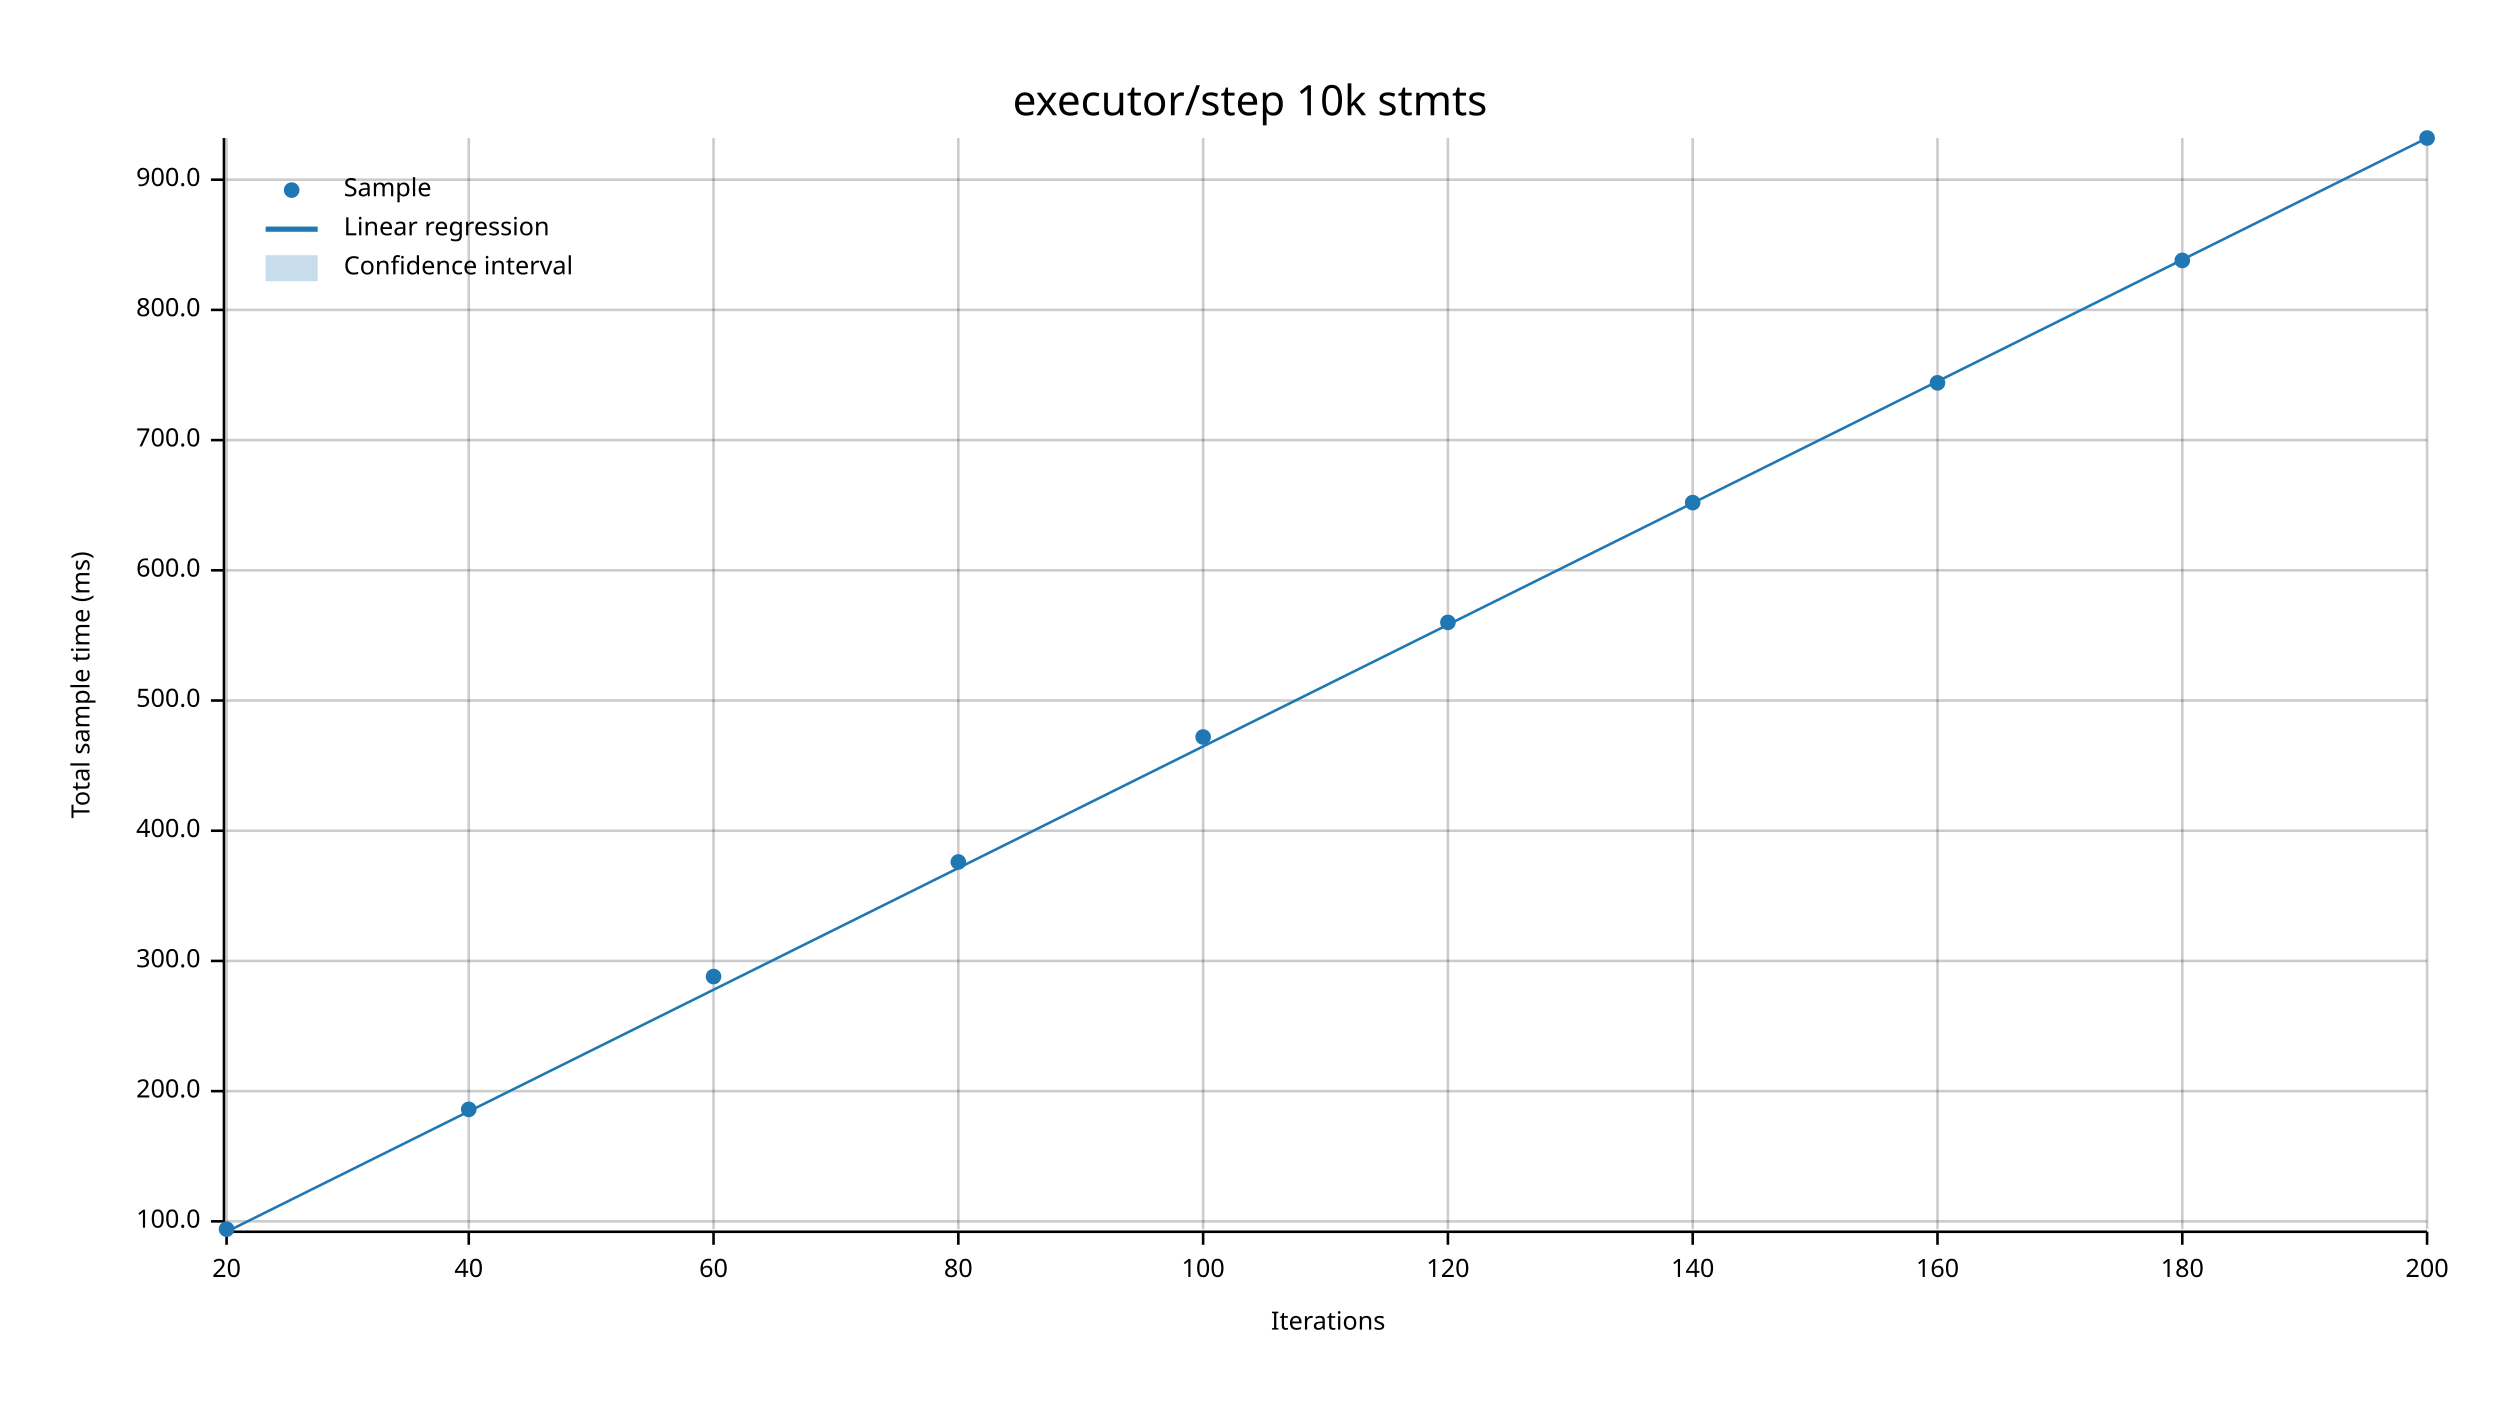
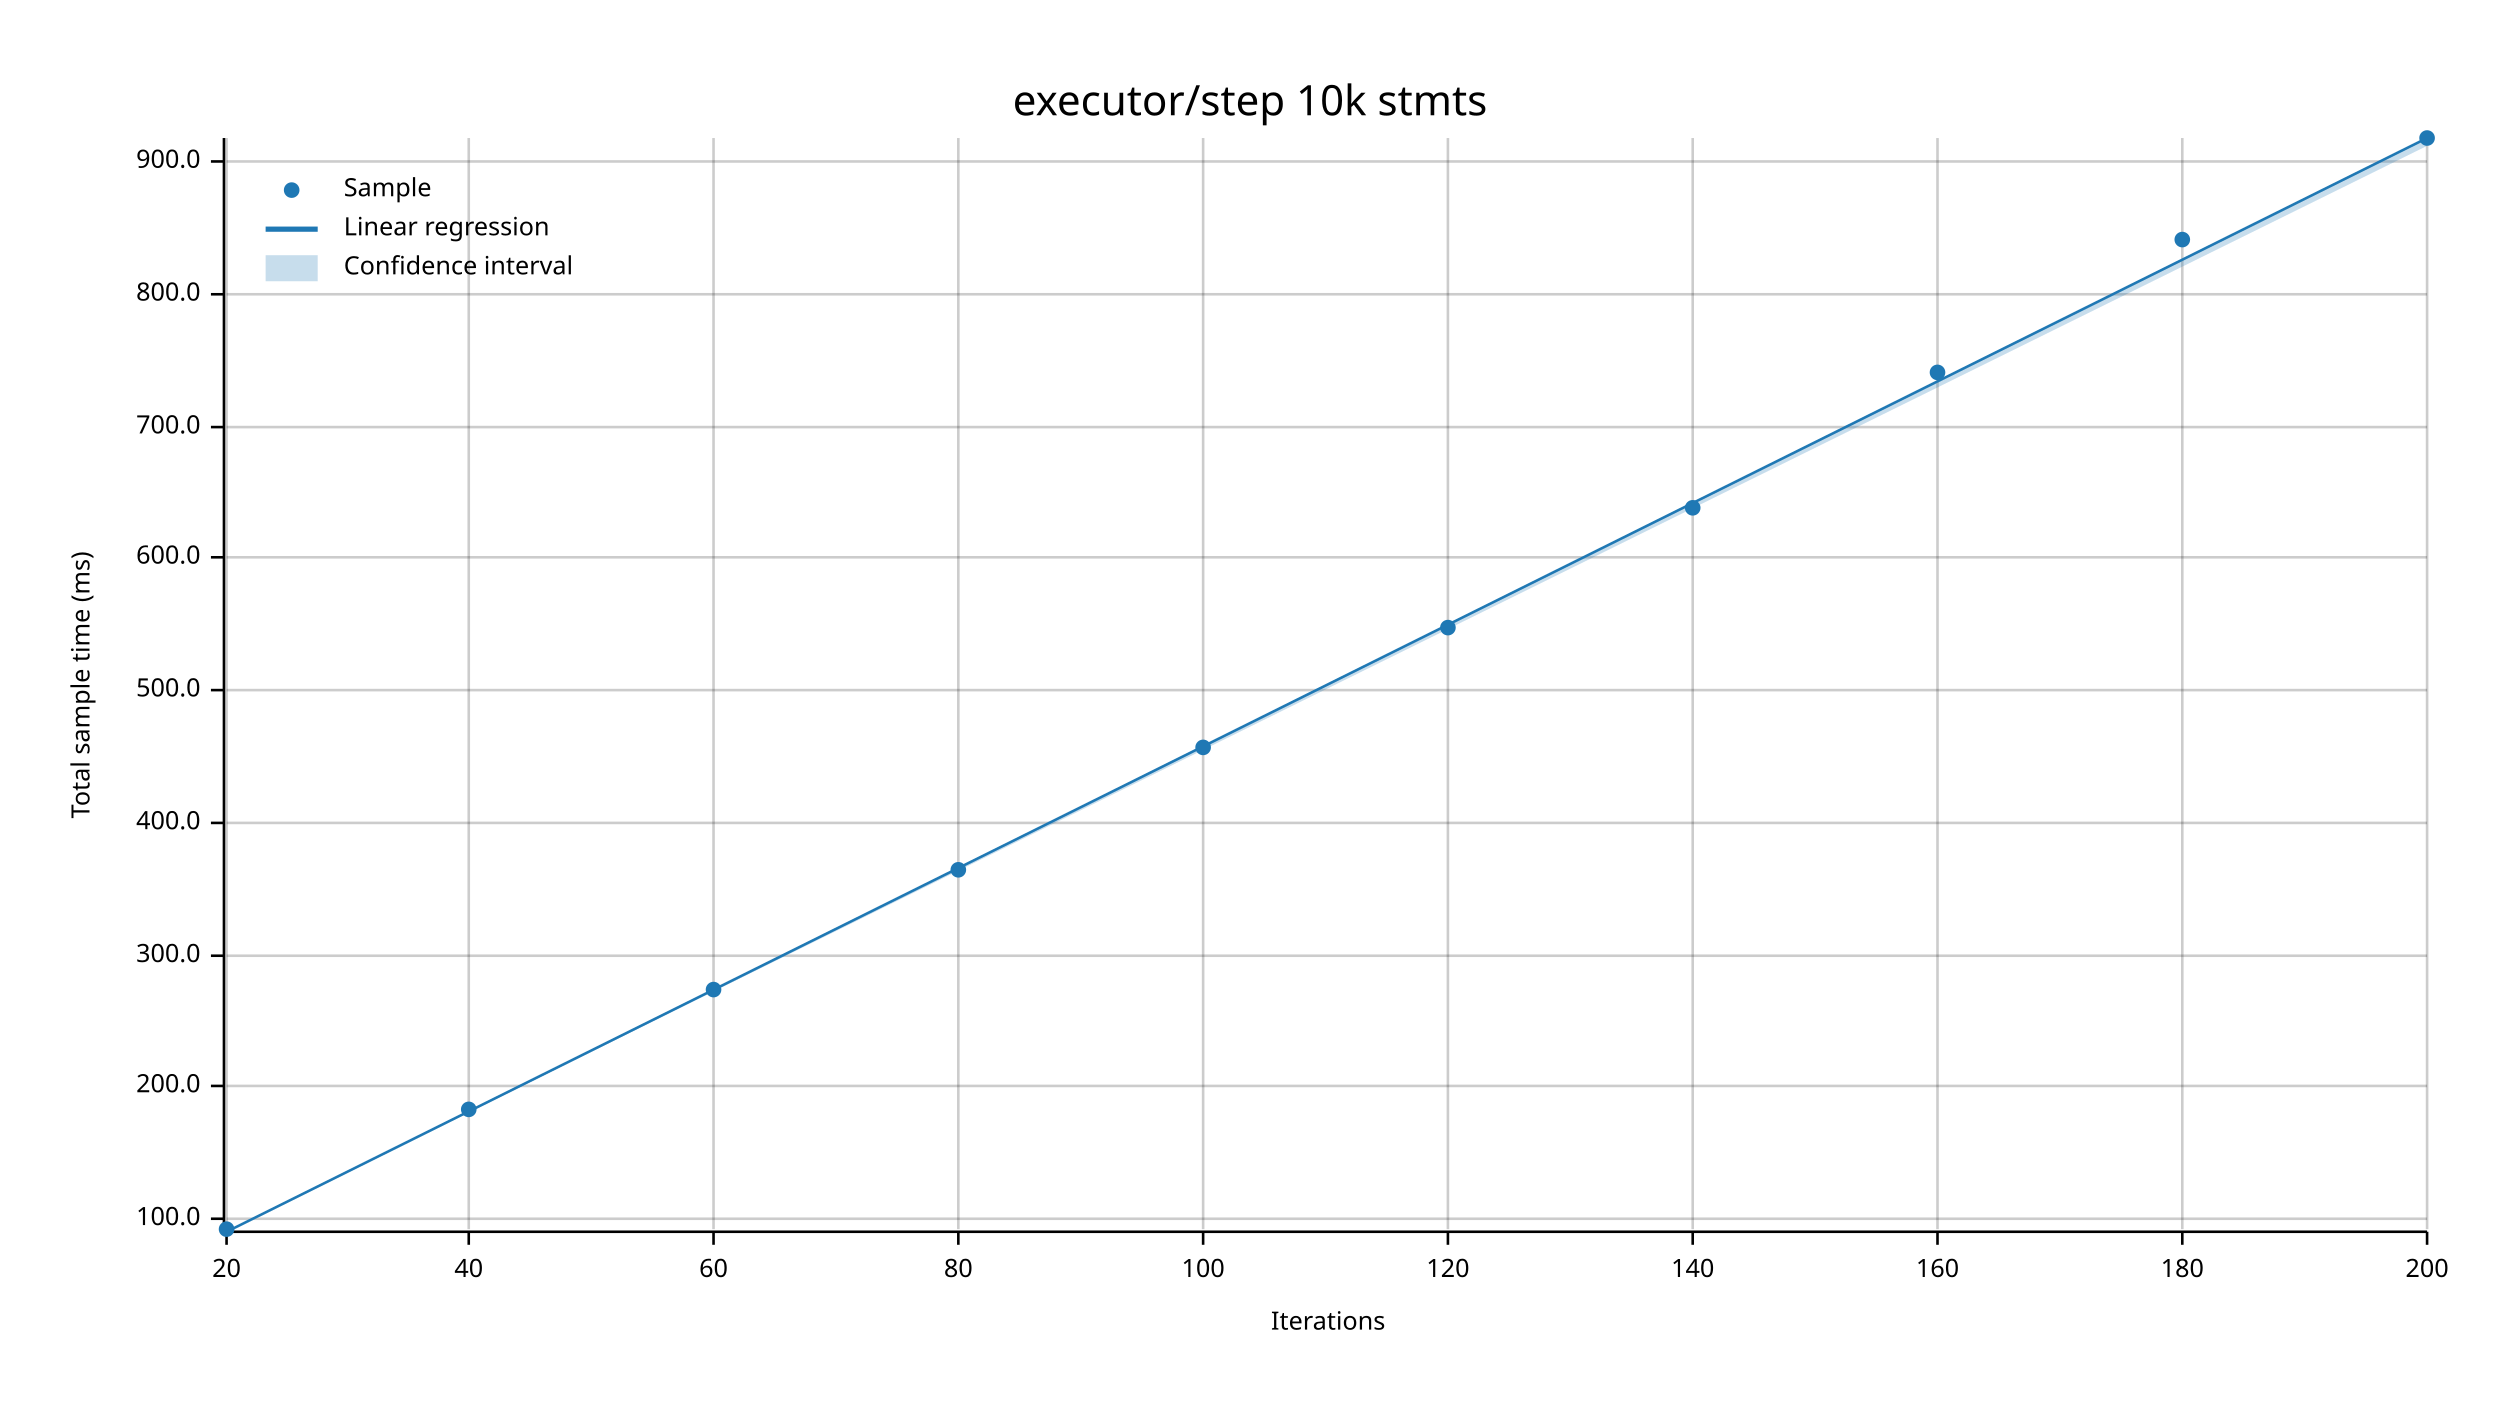
<svg xmlns="http://www.w3.org/2000/svg" width="960" height="540" viewBox="0 0 960 540">
  <text x="480" y="32" dy="0.76em" text-anchor="middle" font-family="sans-serif" font-size="16.129" opacity="1" fill="#000000">
executor/step 10k stmts
</text>
  <text x="27" y="263" dy="0.76em" text-anchor="middle" font-family="sans-serif" font-size="9.677" opacity="1" fill="#000000" transform="rotate(270, 27, 263)">
Total sample time (ms)
</text>
  <text x="510" y="513" dy="-0.5ex" text-anchor="middle" font-family="sans-serif" font-size="9.677" opacity="1" fill="#000000">
Iterations
</text>
  <line opacity="0.2" stroke="#000000" stroke-width="1" x1="87" y1="472" x2="87" y2="53" />
  <line opacity="0.2" stroke="#000000" stroke-width="1" x1="180" y1="472" x2="180" y2="53" />
  <line opacity="0.2" stroke="#000000" stroke-width="1" x1="274" y1="472" x2="274" y2="53" />
  <line opacity="0.2" stroke="#000000" stroke-width="1" x1="368" y1="472" x2="368" y2="53" />
  <line opacity="0.2" stroke="#000000" stroke-width="1" x1="462" y1="472" x2="462" y2="53" />
  <line opacity="0.2" stroke="#000000" stroke-width="1" x1="556" y1="472" x2="556" y2="53" />
  <line opacity="0.2" stroke="#000000" stroke-width="1" x1="650" y1="472" x2="650" y2="53" />
  <line opacity="0.2" stroke="#000000" stroke-width="1" x1="744" y1="472" x2="744" y2="53" />
  <line opacity="0.2" stroke="#000000" stroke-width="1" x1="838" y1="472" x2="838" y2="53" />
  <line opacity="0.2" stroke="#000000" stroke-width="1" x1="932" y1="472" x2="932" y2="53" />
-   <line opacity="0.2" stroke="#000000" stroke-width="1" x1="87" y1="469" x2="932" y2="469" />
-   <line opacity="0.2" stroke="#000000" stroke-width="1" x1="87" y1="419" x2="932" y2="419" />
-   <line opacity="0.2" stroke="#000000" stroke-width="1" x1="87" y1="369" x2="932" y2="369" />
-   <line opacity="0.2" stroke="#000000" stroke-width="1" x1="87" y1="319" x2="932" y2="319" />
-   <line opacity="0.2" stroke="#000000" stroke-width="1" x1="87" y1="269" x2="932" y2="269" />
-   <line opacity="0.2" stroke="#000000" stroke-width="1" x1="87" y1="219" x2="932" y2="219" />
-   <line opacity="0.2" stroke="#000000" stroke-width="1" x1="87" y1="169" x2="932" y2="169" />
-   <line opacity="0.2" stroke="#000000" stroke-width="1" x1="87" y1="119" x2="932" y2="119" />
-   <line opacity="0.2" stroke="#000000" stroke-width="1" x1="87" y1="69" x2="932" y2="69" />
+   <line opacity="0.2" stroke="#000000" stroke-width="1" x1="87" y1="468" x2="932" y2="468" />
+   <line opacity="0.2" stroke="#000000" stroke-width="1" x1="87" y1="417" x2="932" y2="417" />
+   <line opacity="0.2" stroke="#000000" stroke-width="1" x1="87" y1="367" x2="932" y2="367" />
+   <line opacity="0.2" stroke="#000000" stroke-width="1" x1="87" y1="316" x2="932" y2="316" />
+   <line opacity="0.2" stroke="#000000" stroke-width="1" x1="87" y1="265" x2="932" y2="265" />
+   <line opacity="0.2" stroke="#000000" stroke-width="1" x1="87" y1="214" x2="932" y2="214" />
+   <line opacity="0.2" stroke="#000000" stroke-width="1" x1="87" y1="164" x2="932" y2="164" />
+   <line opacity="0.2" stroke="#000000" stroke-width="1" x1="87" y1="113" x2="932" y2="113" />
+   <line opacity="0.2" stroke="#000000" stroke-width="1" x1="87" y1="62" x2="932" y2="62" />
  <polyline fill="none" opacity="1" stroke="#000000" stroke-width="1" points="86,53 86,472 " />
-   <text x="77" y="469" dy="0.5ex" text-anchor="end" font-family="sans-serif" font-size="9.677" opacity="1" fill="#000000">
+   <text x="77" y="468" dy="0.5ex" text-anchor="end" font-family="sans-serif" font-size="9.677" opacity="1" fill="#000000">
100.0
</text>
-   <polyline fill="none" opacity="1" stroke="#000000" stroke-width="1" points="81,469 86,469 " />
-   <text x="77" y="419" dy="0.5ex" text-anchor="end" font-family="sans-serif" font-size="9.677" opacity="1" fill="#000000">
+   <polyline fill="none" opacity="1" stroke="#000000" stroke-width="1" points="81,468 86,468 " />
+   <text x="77" y="417" dy="0.5ex" text-anchor="end" font-family="sans-serif" font-size="9.677" opacity="1" fill="#000000">
200.0
</text>
-   <polyline fill="none" opacity="1" stroke="#000000" stroke-width="1" points="81,419 86,419 " />
-   <text x="77" y="369" dy="0.5ex" text-anchor="end" font-family="sans-serif" font-size="9.677" opacity="1" fill="#000000">
+   <polyline fill="none" opacity="1" stroke="#000000" stroke-width="1" points="81,417 86,417 " />
+   <text x="77" y="367" dy="0.5ex" text-anchor="end" font-family="sans-serif" font-size="9.677" opacity="1" fill="#000000">
300.0
</text>
-   <polyline fill="none" opacity="1" stroke="#000000" stroke-width="1" points="81,369 86,369 " />
-   <text x="77" y="319" dy="0.5ex" text-anchor="end" font-family="sans-serif" font-size="9.677" opacity="1" fill="#000000">
+   <polyline fill="none" opacity="1" stroke="#000000" stroke-width="1" points="81,367 86,367 " />
+   <text x="77" y="316" dy="0.5ex" text-anchor="end" font-family="sans-serif" font-size="9.677" opacity="1" fill="#000000">
400.0
</text>
-   <polyline fill="none" opacity="1" stroke="#000000" stroke-width="1" points="81,319 86,319 " />
-   <text x="77" y="269" dy="0.5ex" text-anchor="end" font-family="sans-serif" font-size="9.677" opacity="1" fill="#000000">
+   <polyline fill="none" opacity="1" stroke="#000000" stroke-width="1" points="81,316 86,316 " />
+   <text x="77" y="265" dy="0.5ex" text-anchor="end" font-family="sans-serif" font-size="9.677" opacity="1" fill="#000000">
500.0
</text>
-   <polyline fill="none" opacity="1" stroke="#000000" stroke-width="1" points="81,269 86,269 " />
-   <text x="77" y="219" dy="0.5ex" text-anchor="end" font-family="sans-serif" font-size="9.677" opacity="1" fill="#000000">
+   <polyline fill="none" opacity="1" stroke="#000000" stroke-width="1" points="81,265 86,265 " />
+   <text x="77" y="214" dy="0.5ex" text-anchor="end" font-family="sans-serif" font-size="9.677" opacity="1" fill="#000000">
600.0
</text>
-   <polyline fill="none" opacity="1" stroke="#000000" stroke-width="1" points="81,219 86,219 " />
-   <text x="77" y="169" dy="0.5ex" text-anchor="end" font-family="sans-serif" font-size="9.677" opacity="1" fill="#000000">
+   <polyline fill="none" opacity="1" stroke="#000000" stroke-width="1" points="81,214 86,214 " />
+   <text x="77" y="164" dy="0.5ex" text-anchor="end" font-family="sans-serif" font-size="9.677" opacity="1" fill="#000000">
700.0
</text>
-   <polyline fill="none" opacity="1" stroke="#000000" stroke-width="1" points="81,169 86,169 " />
-   <text x="77" y="119" dy="0.5ex" text-anchor="end" font-family="sans-serif" font-size="9.677" opacity="1" fill="#000000">
+   <polyline fill="none" opacity="1" stroke="#000000" stroke-width="1" points="81,164 86,164 " />
+   <text x="77" y="113" dy="0.5ex" text-anchor="end" font-family="sans-serif" font-size="9.677" opacity="1" fill="#000000">
800.0
</text>
-   <polyline fill="none" opacity="1" stroke="#000000" stroke-width="1" points="81,119 86,119 " />
-   <text x="77" y="69" dy="0.5ex" text-anchor="end" font-family="sans-serif" font-size="9.677" opacity="1" fill="#000000">
+   <polyline fill="none" opacity="1" stroke="#000000" stroke-width="1" points="81,113 86,113 " />
+   <text x="77" y="62" dy="0.5ex" text-anchor="end" font-family="sans-serif" font-size="9.677" opacity="1" fill="#000000">
900.0
</text>
-   <polyline fill="none" opacity="1" stroke="#000000" stroke-width="1" points="81,69 86,69 " />
+   <polyline fill="none" opacity="1" stroke="#000000" stroke-width="1" points="81,62 86,62 " />
  <polyline fill="none" opacity="1" stroke="#000000" stroke-width="1" points="87,473 932,473 " />
  <text x="87" y="483" dy="0.76em" text-anchor="middle" font-family="sans-serif" font-size="9.677" opacity="1" fill="#000000">
20
</text>
  <polyline fill="none" opacity="1" stroke="#000000" stroke-width="1" points="87,473 87,478 " />
  <text x="180" y="483" dy="0.76em" text-anchor="middle" font-family="sans-serif" font-size="9.677" opacity="1" fill="#000000">
40
</text>
  <polyline fill="none" opacity="1" stroke="#000000" stroke-width="1" points="180,473 180,478 " />
  <text x="274" y="483" dy="0.76em" text-anchor="middle" font-family="sans-serif" font-size="9.677" opacity="1" fill="#000000">
60
</text>
  <polyline fill="none" opacity="1" stroke="#000000" stroke-width="1" points="274,473 274,478 " />
  <text x="368" y="483" dy="0.76em" text-anchor="middle" font-family="sans-serif" font-size="9.677" opacity="1" fill="#000000">
80
</text>
  <polyline fill="none" opacity="1" stroke="#000000" stroke-width="1" points="368,473 368,478 " />
  <text x="462" y="483" dy="0.76em" text-anchor="middle" font-family="sans-serif" font-size="9.677" opacity="1" fill="#000000">
100
</text>
  <polyline fill="none" opacity="1" stroke="#000000" stroke-width="1" points="462,473 462,478 " />
  <text x="556" y="483" dy="0.76em" text-anchor="middle" font-family="sans-serif" font-size="9.677" opacity="1" fill="#000000">
120
</text>
  <polyline fill="none" opacity="1" stroke="#000000" stroke-width="1" points="556,473 556,478 " />
  <text x="650" y="483" dy="0.76em" text-anchor="middle" font-family="sans-serif" font-size="9.677" opacity="1" fill="#000000">
140
</text>
  <polyline fill="none" opacity="1" stroke="#000000" stroke-width="1" points="650,473 650,478 " />
  <text x="744" y="483" dy="0.76em" text-anchor="middle" font-family="sans-serif" font-size="9.677" opacity="1" fill="#000000">
160
</text>
  <polyline fill="none" opacity="1" stroke="#000000" stroke-width="1" points="744,473 744,478 " />
  <text x="838" y="483" dy="0.76em" text-anchor="middle" font-family="sans-serif" font-size="9.677" opacity="1" fill="#000000">
180
</text>
  <polyline fill="none" opacity="1" stroke="#000000" stroke-width="1" points="838,473 838,478 " />
  <text x="932" y="483" dy="0.76em" text-anchor="middle" font-family="sans-serif" font-size="9.677" opacity="1" fill="#000000">
200
</text>
  <polyline fill="none" opacity="1" stroke="#000000" stroke-width="1" points="932,473 932,478 " />
  <circle cx="87" cy="472" r="3" opacity="1" fill="#1F78B4" stroke="none" stroke-width="1" />
  <circle cx="180" cy="426" r="3" opacity="1" fill="#1F78B4" stroke="none" stroke-width="1" />
-   <circle cx="274" cy="375" r="3" opacity="1" fill="#1F78B4" stroke="none" stroke-width="1" />
-   <circle cx="368" cy="331" r="3" opacity="1" fill="#1F78B4" stroke="none" stroke-width="1" />
-   <circle cx="462" cy="283" r="3" opacity="1" fill="#1F78B4" stroke="none" stroke-width="1" />
-   <circle cx="556" cy="239" r="3" opacity="1" fill="#1F78B4" stroke="none" stroke-width="1" />
-   <circle cx="650" cy="193" r="3" opacity="1" fill="#1F78B4" stroke="none" stroke-width="1" />
-   <circle cx="744" cy="147" r="3" opacity="1" fill="#1F78B4" stroke="none" stroke-width="1" />
-   <circle cx="838" cy="100" r="3" opacity="1" fill="#1F78B4" stroke="none" stroke-width="1" />
+   <circle cx="274" cy="380" r="3" opacity="1" fill="#1F78B4" stroke="none" stroke-width="1" />
+   <circle cx="368" cy="334" r="3" opacity="1" fill="#1F78B4" stroke="none" stroke-width="1" />
+   <circle cx="462" cy="287" r="3" opacity="1" fill="#1F78B4" stroke="none" stroke-width="1" />
+   <circle cx="556" cy="241" r="3" opacity="1" fill="#1F78B4" stroke="none" stroke-width="1" />
+   <circle cx="650" cy="195" r="3" opacity="1" fill="#1F78B4" stroke="none" stroke-width="1" />
+   <circle cx="744" cy="143" r="3" opacity="1" fill="#1F78B4" stroke="none" stroke-width="1" />
+   <circle cx="838" cy="92" r="3" opacity="1" fill="#1F78B4" stroke="none" stroke-width="1" />
  <circle cx="932" cy="53" r="3" opacity="1" fill="#1F78B4" stroke="none" stroke-width="1" />
  <polyline fill="none" opacity="1" stroke="#1F78B4" stroke-width="1" points="87,473 932,53 " />
-   <polygon opacity="0.25" fill="#1F78B4" points="87,473 932,53 932,53 " />
+   <polygon opacity="0.25" fill="#1F78B4" points="87,473 932,56 932,53 " />
  <text x="132" y="68" dy="0.76em" text-anchor="start" font-family="sans-serif" font-size="9.677" opacity="1" fill="#000000">
Sample
</text>
  <text x="132" y="83" dy="0.76em" text-anchor="start" font-family="sans-serif" font-size="9.677" opacity="1" fill="#000000">
Linear regression
</text>
  <text x="132" y="98" dy="0.76em" text-anchor="start" font-family="sans-serif" font-size="9.677" opacity="1" fill="#000000">
Confidence interval
</text>
  <circle cx="112" cy="73" r="3" opacity="1" fill="#1F78B4" stroke="none" stroke-width="1" />
  <polyline fill="none" opacity="1" stroke="#1F78B4" stroke-width="2" points="102,88 122,88 " />
  <rect x="102" y="98" width="20" height="10" opacity="0.25" fill="#1F78B4" stroke="none" />
</svg>
